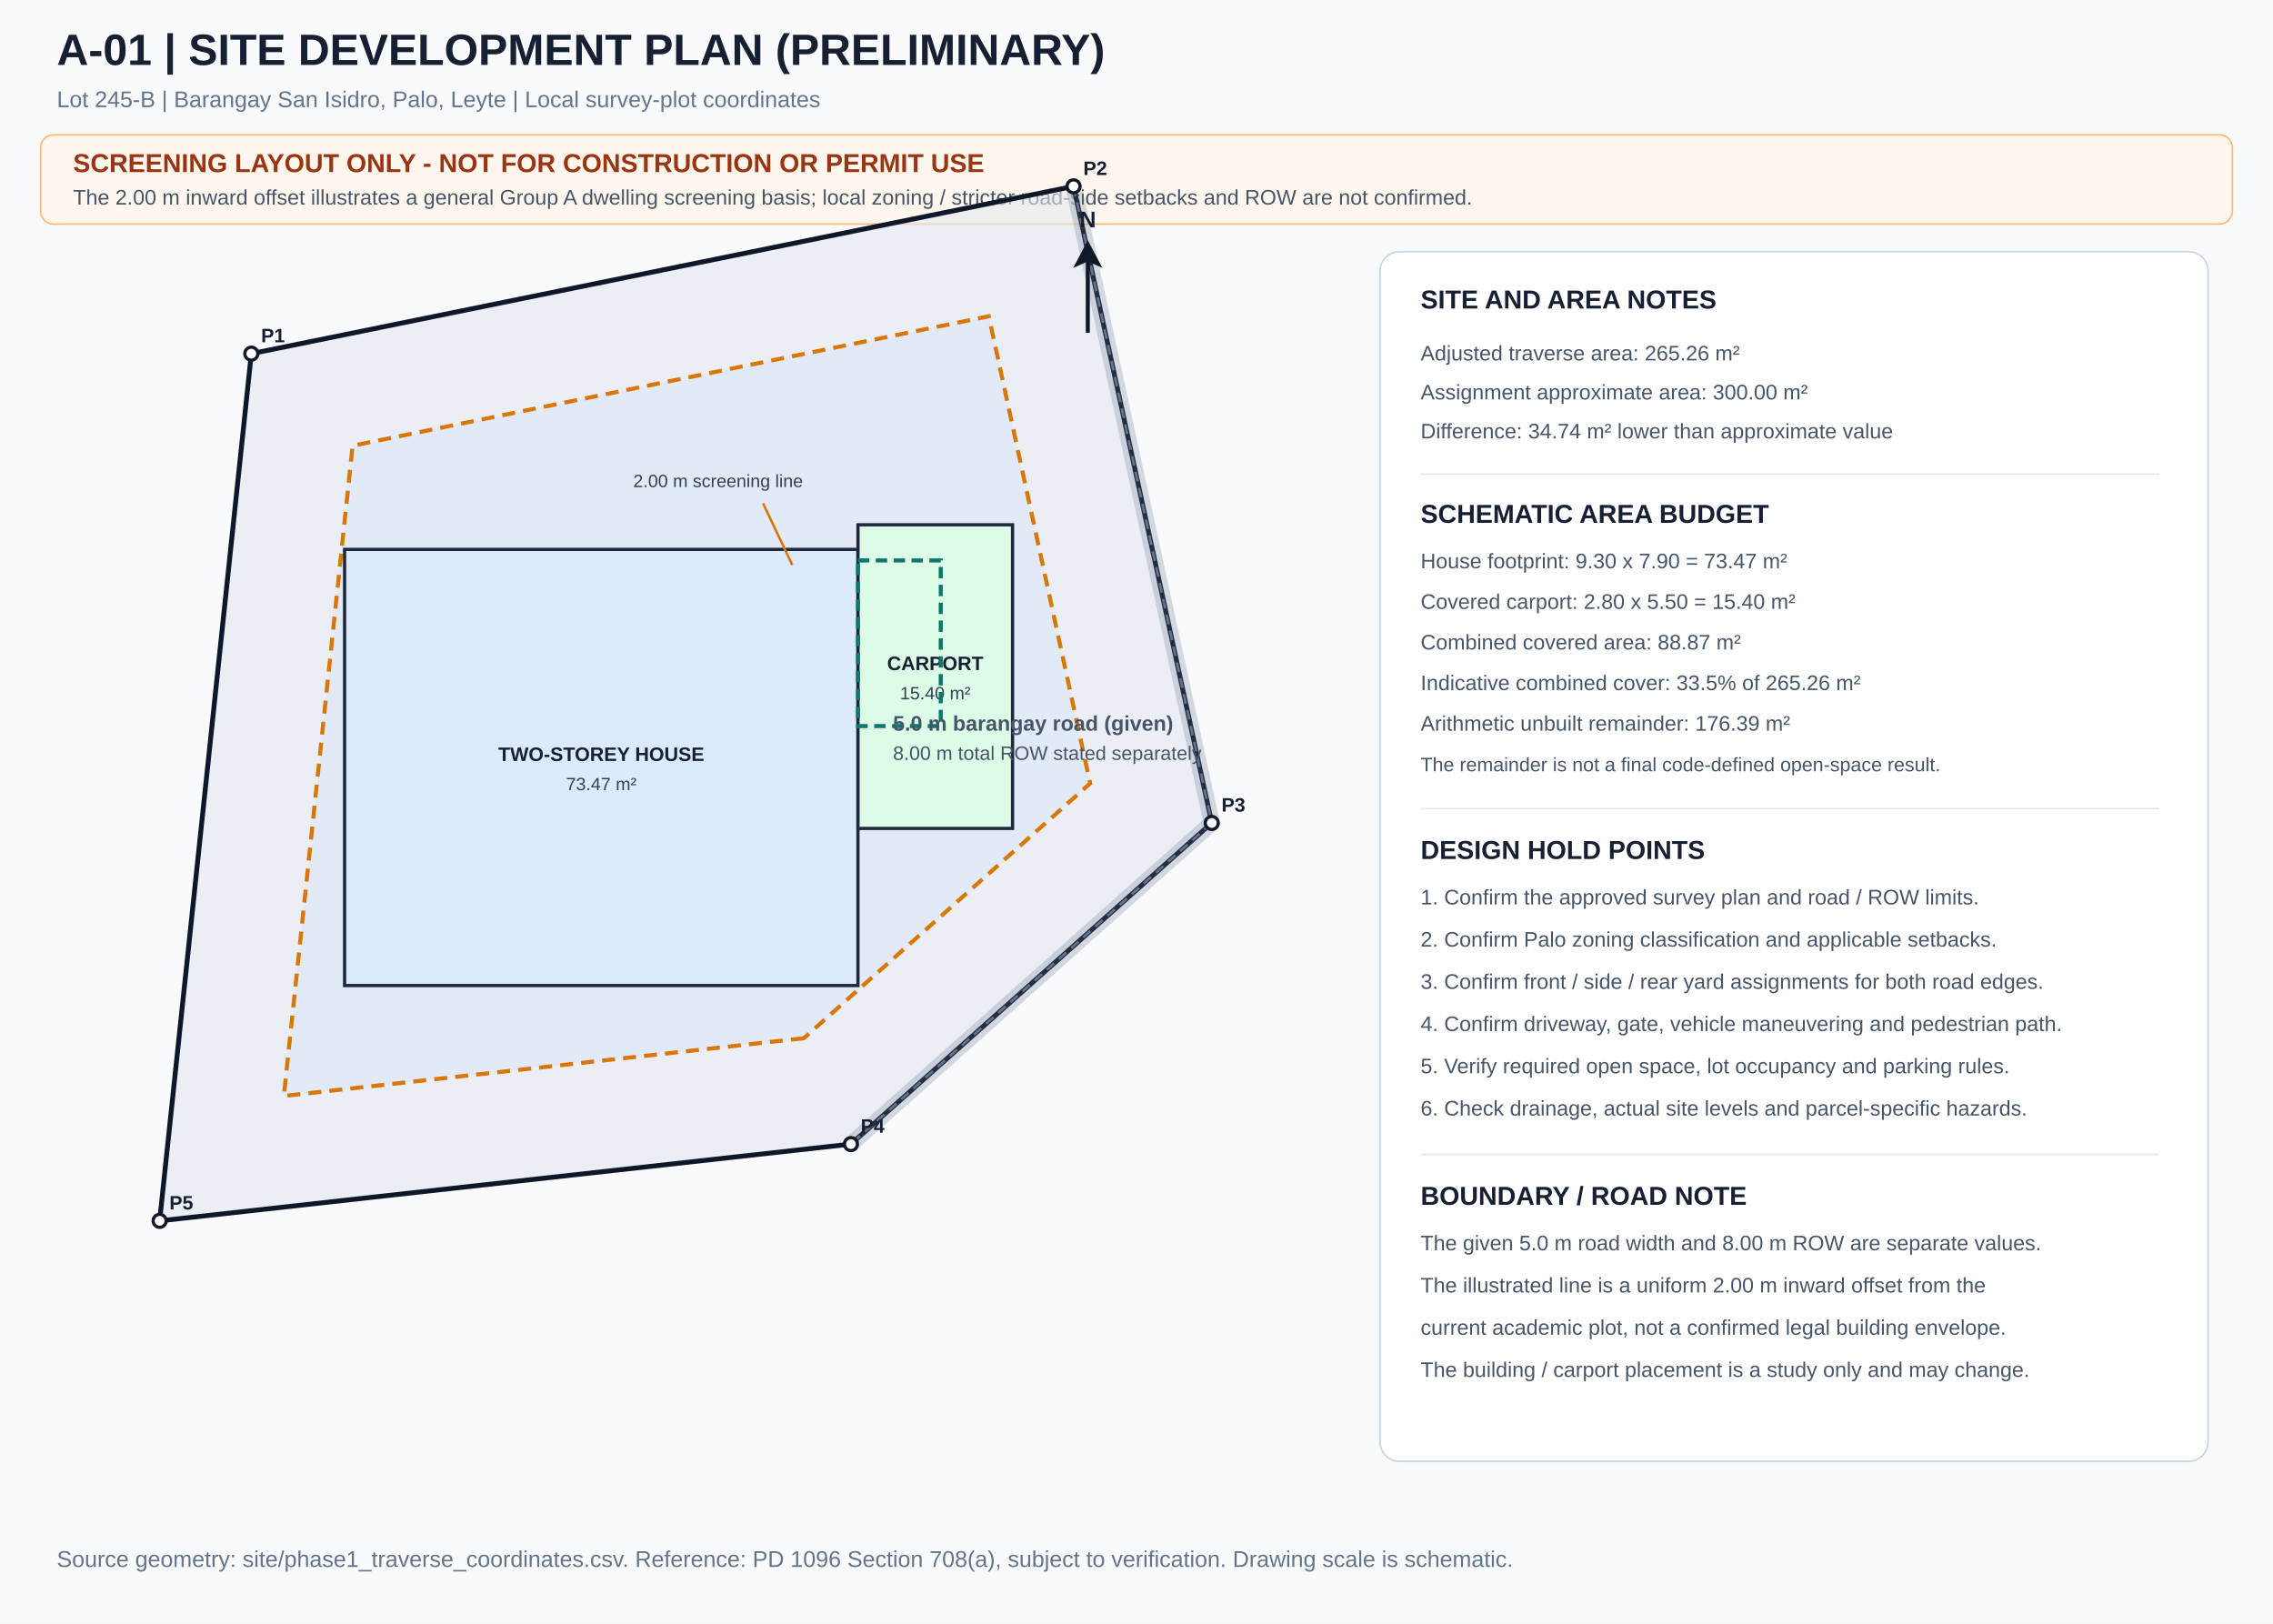
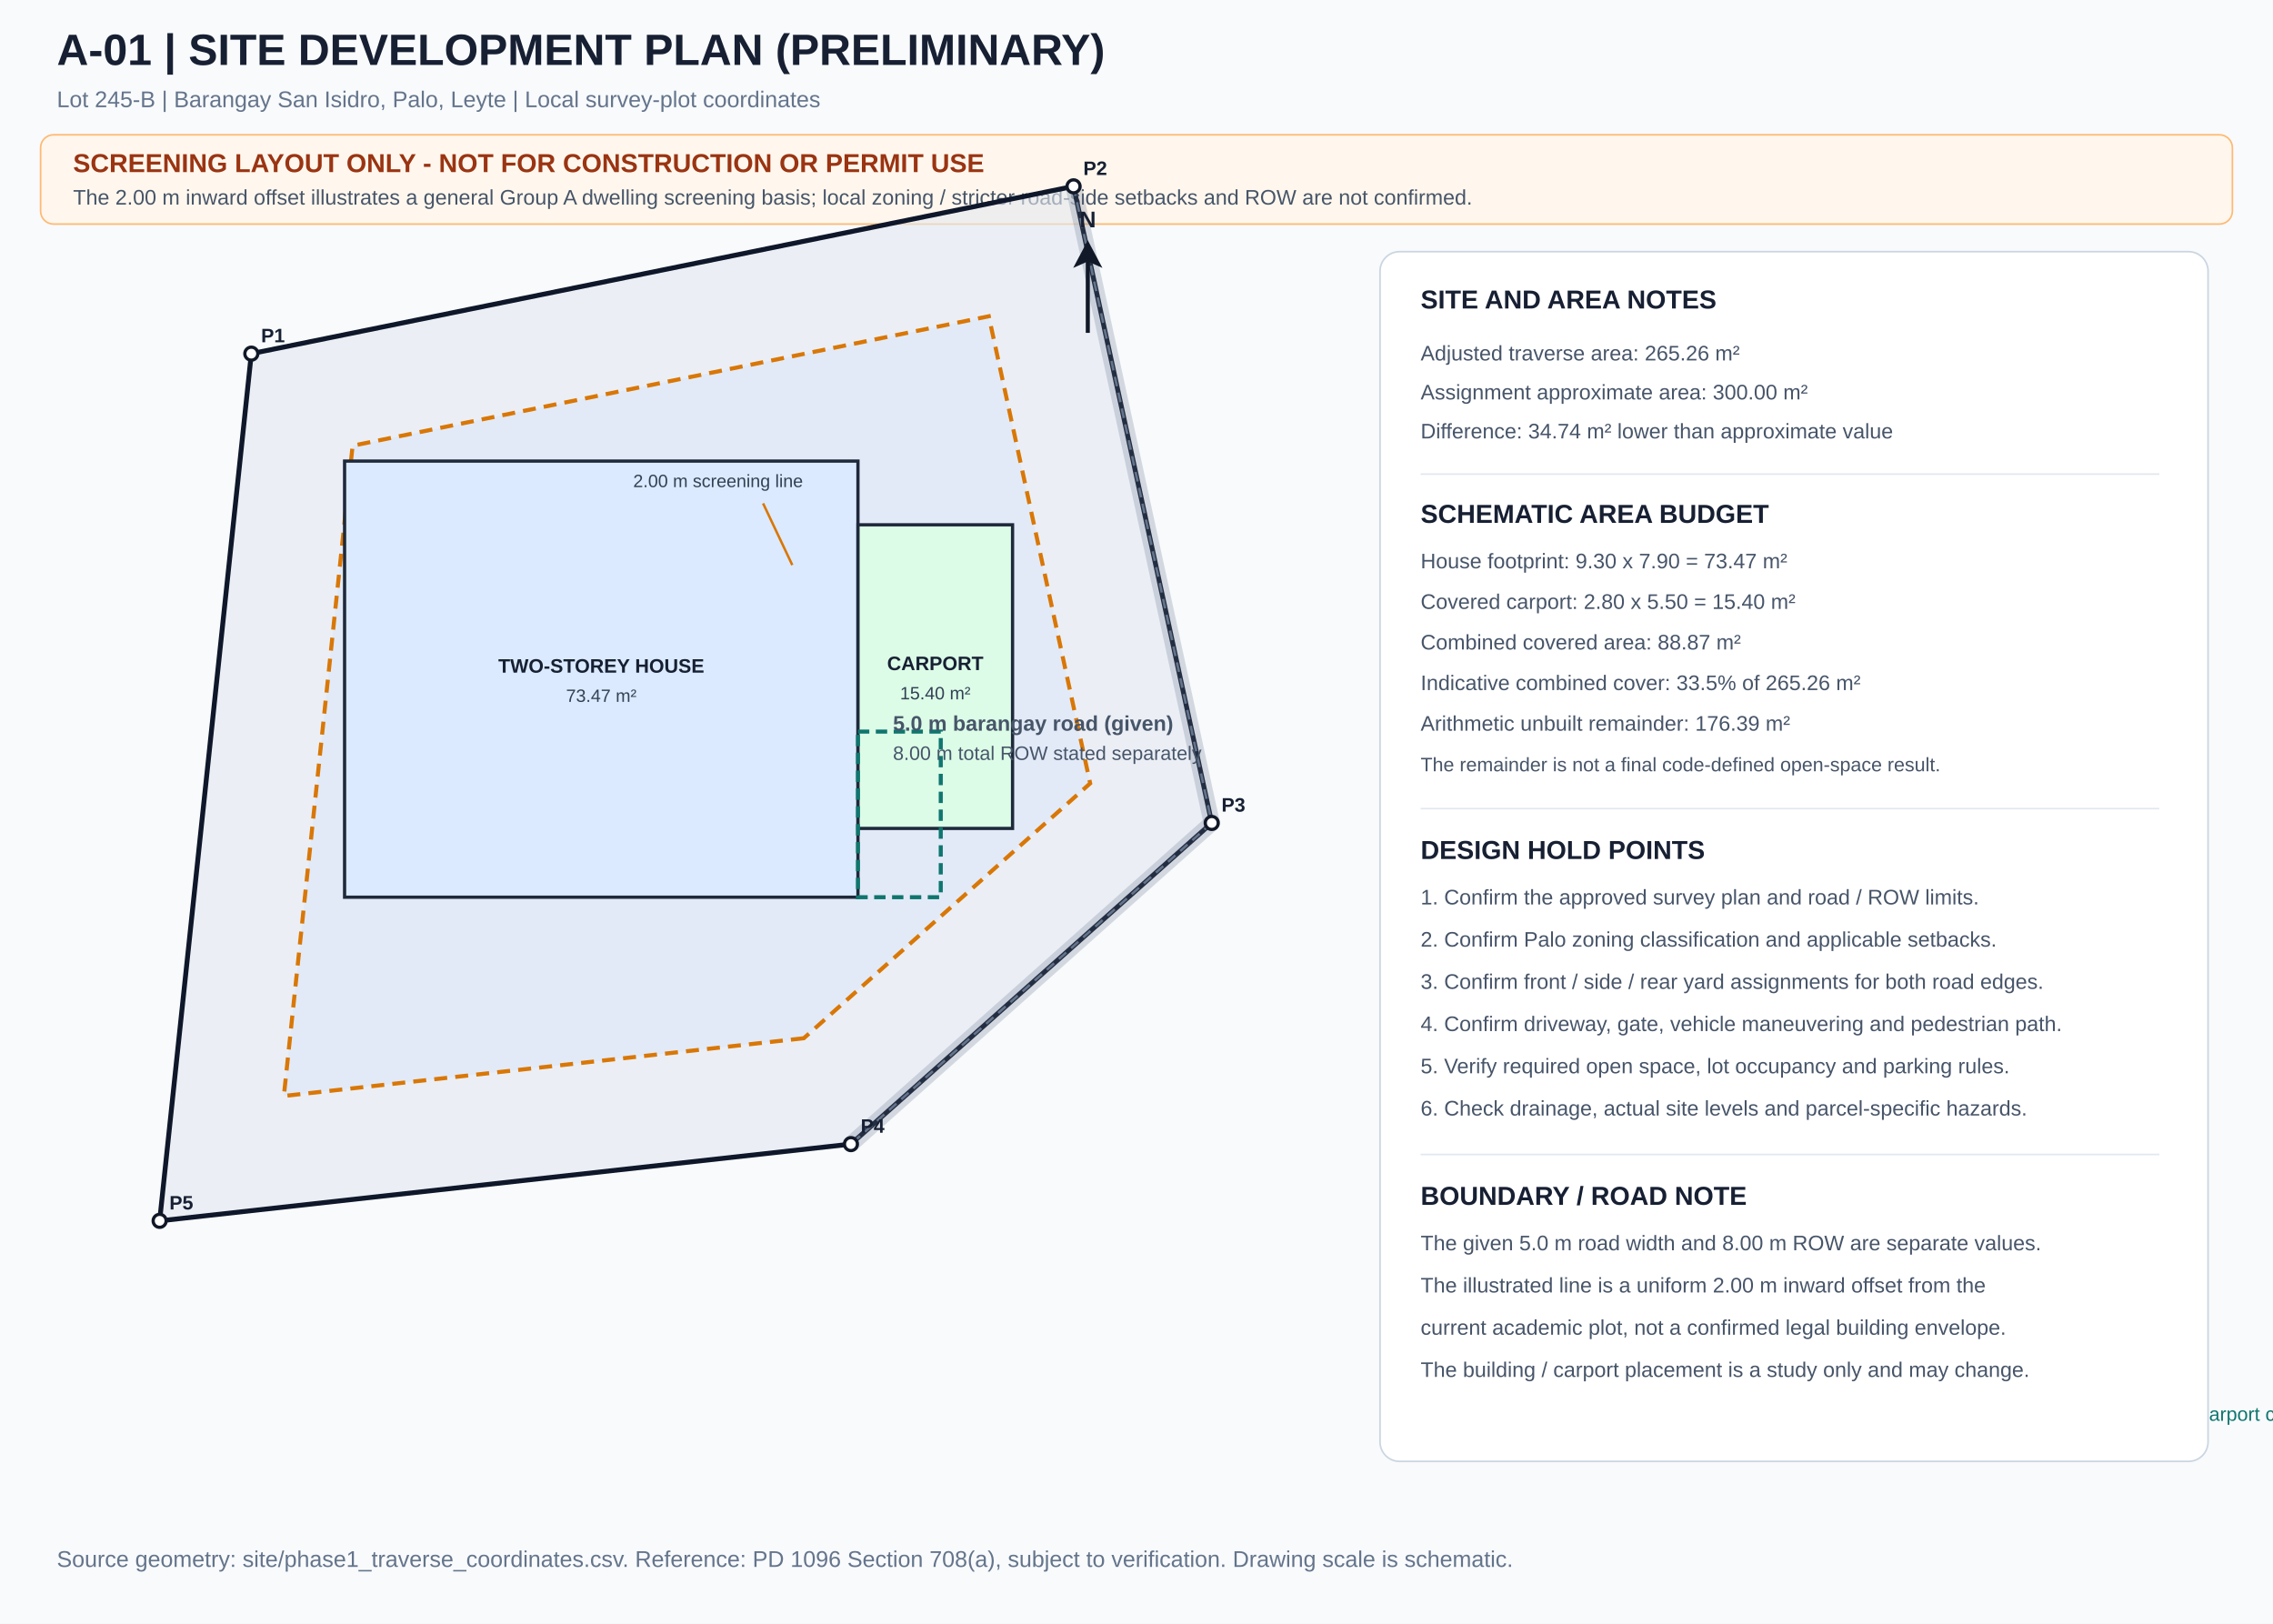
- <svg xmlns="http://www.w3.org/2000/svg" data-front-facade="east" data-balcony-width-m="3.00" data-balcony-projection-m="1.50" data-balcony-offset-m="0.20" width="1400" height="1000" viewBox="0 0 1400 1000" role="img" aria-labelledby="title desc">
+ <svg xmlns="http://www.w3.org/2000/svg" data-front-facade="east" data-balcony-width-m="3.00" data-balcony-projection-m="1.50" data-balcony-offset-m="4.90" width="1400" height="1000" viewBox="0 0 1400 1000" role="img" aria-labelledby="title desc">
  <style>text{font-family:Arial,Helvetica,sans-serif}.title{font-size:27px;font-weight:700;fill:#172033}.sub{font-size:14px;fill:#64748b}.head{font-size:16px;font-weight:700;fill:#172033}.note{font-size:13px;fill:#475569}.small{font-size:12px;fill:#475569}</style>
  <rect width="1400" height="1000" fill="#f8fafc" />
  <text class="title" x="35" y="40">A-01 | SITE DEVELOPMENT PLAN (PRELIMINARY)</text>
  <text class="sub" x="35" y="66">Lot 245-B | Barangay San Isidro, Palo, Leyte | Local survey-plot coordinates</text>
  <rect x="25" y="83" width="1350" height="55" rx="8" fill="#fff7ed" stroke="#fdba74" />
  <text x="45" y="106" font-size="16" font-weight="700" fill="#9a3412">SCREENING LAYOUT ONLY - NOT FOR CONSTRUCTION OR PERMIT USE</text>
  <text class="note" x="45" y="126">The 2.00 m inward offset illustrates a general Group A dwelling screening basis; local zoning / stricter road-side setbacks and ROW are not confirmed.</text>
  <path d="M154.80,217.80 L661.23,114.77 L746.35,506.83 L524.11,704.61 L98.33,751.87 Z" fill="#e2e8f0" fill-opacity="0.6" stroke="#0f172a" stroke-width="3" />
  <path d="M495.08,639.41 L174.84,674.96 L217.18,274.50 L609.01,194.78 L671.47,482.44 Z" fill="#bfdbfe" fill-opacity="0.2" stroke="#d97706" stroke-width="2.5" stroke-dasharray="8 5" />
  <line x1="661.225" y1="114.767" x2="746.351" y2="506.832" stroke="#64748b" stroke-width="10" opacity="0.25" />
  <line x1="661.225" y1="114.767" x2="746.351" y2="506.832" stroke="#64748b" stroke-width="1.5" stroke-dasharray="6 4" />
  <line x1="746.351" y1="506.832" x2="524.111" y2="704.609" stroke="#64748b" stroke-width="10" opacity="0.25" />
  <line x1="746.351" y1="506.832" x2="524.111" y2="704.609" stroke="#64748b" stroke-width="1.5" stroke-dasharray="6 4" />
  <circle cx="154.8" cy="217.8" r="4" fill="#ffffff" stroke="#111827" stroke-width="2" />
  <text x="160.8" y="210.8" font-size="12" font-weight="700" fill="#172033">P1</text>
  <circle cx="661.225" cy="114.767" r="4" fill="#ffffff" stroke="#111827" stroke-width="2" />
  <text x="667.225" y="107.767" font-size="12" font-weight="700" fill="#172033">P2</text>
  <circle cx="746.351" cy="506.832" r="4" fill="#ffffff" stroke="#111827" stroke-width="2" />
  <text x="752.351" y="499.832" font-size="12" font-weight="700" fill="#172033">P3</text>
  <circle cx="524.111" cy="704.609" r="4" fill="#ffffff" stroke="#111827" stroke-width="2" />
  <text x="530.111" y="697.609" font-size="12" font-weight="700" fill="#172033">P4</text>
  <circle cx="98.325" cy="751.866" r="4" fill="#ffffff" stroke="#111827" stroke-width="2" />
  <text x="104.325" y="744.866" font-size="12" font-weight="700" fill="#172033">P5</text>
-   <rect id="main-house-footprint" x="212.237" y="338.357" width="316.2" height="268.6" fill="#dbeafe" stroke="#1e293b" stroke-width="2" />
-   <text x="370.337" y="468.657" text-anchor="middle" font-size="12" font-weight="700" fill="#172033">TWO-STOREY HOUSE</text>
-   <text x="370.337" y="486.657" text-anchor="middle" font-size="11" fill="#334155">73.47 m²</text>
+   <rect id="main-house-footprint" x="212.237" y="283.957" width="316.2" height="268.6" fill="#dbeafe" stroke="#1e293b" stroke-width="2" />
+   <text x="370.337" y="414.257" text-anchor="middle" font-size="12" font-weight="700" fill="#172033">TWO-STOREY HOUSE</text>
+   <text x="370.337" y="432.257" text-anchor="middle" font-size="11" fill="#334155">73.47 m²</text>
  <rect x="528.46" y="323.2" width="95.2" height="187" fill="#dcfce7" stroke="#1e293b" stroke-width="2" />
  <text x="576.06" y="412.7" text-anchor="middle" font-size="12" font-weight="700" fill="#172033">CARPORT</text>
  <text x="576.06" y="430.7" text-anchor="middle" font-size="11" fill="#334155">15.40 m²</text>
-   <rect id="front-balcony-projection" x="528.437" y="345.157" width="51" height="102" fill="none" stroke="#0f766e" stroke-width="2.5" stroke-dasharray="7 4" />
-   <text x="875" y="875" font-size="12" fill="#0f766e">Front/east balcony above carport side: 3.00 x 1.50 m; elevated projection only.</text>
+   <rect id="front-balcony-projection" x="528.437" y="450.557" width="51" height="102" fill="none" stroke="#0f766e" stroke-width="2.5" stroke-dasharray="7 4" />
+   <text x="875" y="875" font-size="12" fill="#0f766e">Front/east balcony beside family area: 3.00 x 1.50 m; elevated projection. Coordinate with carport canopy below.</text>
  <text x="390" y="300" font-size="11" fill="#334155">2.00 m screening line</text>
  <line x1="470" y1="310" x2="488" y2="348" stroke="#d97706" stroke-width="1.5" />
  <text x="550" y="450" font-size="13" font-weight="700" fill="#475569">5.0 m barangay road (given)</text>
  <text x="550" y="468" font-size="12" fill="#475569">8.00 m total ROW stated separately</text>
  <line x1="670" y1="205" x2="670" y2="155" stroke="#111827" stroke-width="2.5" />
  <path d="M670 148 L661 165 L670 161 L679 165 Z" fill="#111827" />
  <text x="670" y="140" text-anchor="middle" font-size="14" font-weight="700" fill="#172033">N</text>
  <rect x="850" y="155" width="510" height="745" rx="12" fill="#ffffff" stroke="#cbd5e1" />
  <text class="head" x="875" y="190">SITE AND AREA NOTES</text>
  <text class="note" x="875" y="222">Adjusted traverse area: 265.26 m²</text>
  <text class="note" x="875" y="246">Assignment approximate area: 300.00 m²</text>
  <text class="note" x="875" y="270">Difference: 34.74 m² lower than approximate value</text>
  <line x1="875" y1="292" x2="1330" y2="292" stroke="#e2e8f0" />
  <text class="head" x="875" y="322">SCHEMATIC AREA BUDGET</text>
  <text class="note" x="875" y="350">House footprint: 9.30 x 7.90 = 73.47 m²</text>
  <text class="note" x="875" y="375">Covered carport: 2.80 x 5.50 = 15.40 m²</text>
  <text class="note" x="875" y="400">Combined covered area: 88.87 m²</text>
  <text class="note" x="875" y="425">Indicative combined cover: 33.5% of 265.26 m²</text>
  <text class="note" x="875" y="450">Arithmetic unbuilt remainder: 176.39 m²</text>
  <text class="small" x="875" y="475">The remainder is not a final code-defined open-space result.</text>
  <line x1="875" y1="498" x2="1330" y2="498" stroke="#e2e8f0" />
  <text class="head" x="875" y="529">DESIGN HOLD POINTS</text>
  <text class="note" x="875" y="557">1. Confirm the approved survey plan and road / ROW limits.</text>
  <text class="note" x="875" y="583">2. Confirm Palo zoning classification and applicable setbacks.</text>
  <text class="note" x="875" y="609">3. Confirm front / side / rear yard assignments for both road edges.</text>
  <text class="note" x="875" y="635">4. Confirm driveway, gate, vehicle maneuvering and pedestrian path.</text>
  <text class="note" x="875" y="661">5. Verify required open space, lot occupancy and parking rules.</text>
  <text class="note" x="875" y="687">6. Check drainage, actual site levels and parcel-specific hazards.</text>
  <line x1="875" y1="711" x2="1330" y2="711" stroke="#e2e8f0" />
  <text class="head" x="875" y="742">BOUNDARY / ROAD NOTE</text>
  <text class="note" x="875" y="770">The given 5.0 m road width and 8.00 m ROW are separate values.</text>
  <text class="note" x="875" y="796">The illustrated line is a uniform 2.00 m inward offset from the</text>
  <text class="note" x="875" y="822">current academic plot, not a confirmed legal building envelope.</text>
  <text class="note" x="875" y="848">The building / carport placement is a study only and may change.</text>
  <text class="sub" x="35" y="965">Source geometry: site/phase1_traverse_coordinates.csv. Reference: PD 1096 Section 708(a), subject to verification. Drawing scale is schematic.</text>
</svg>
